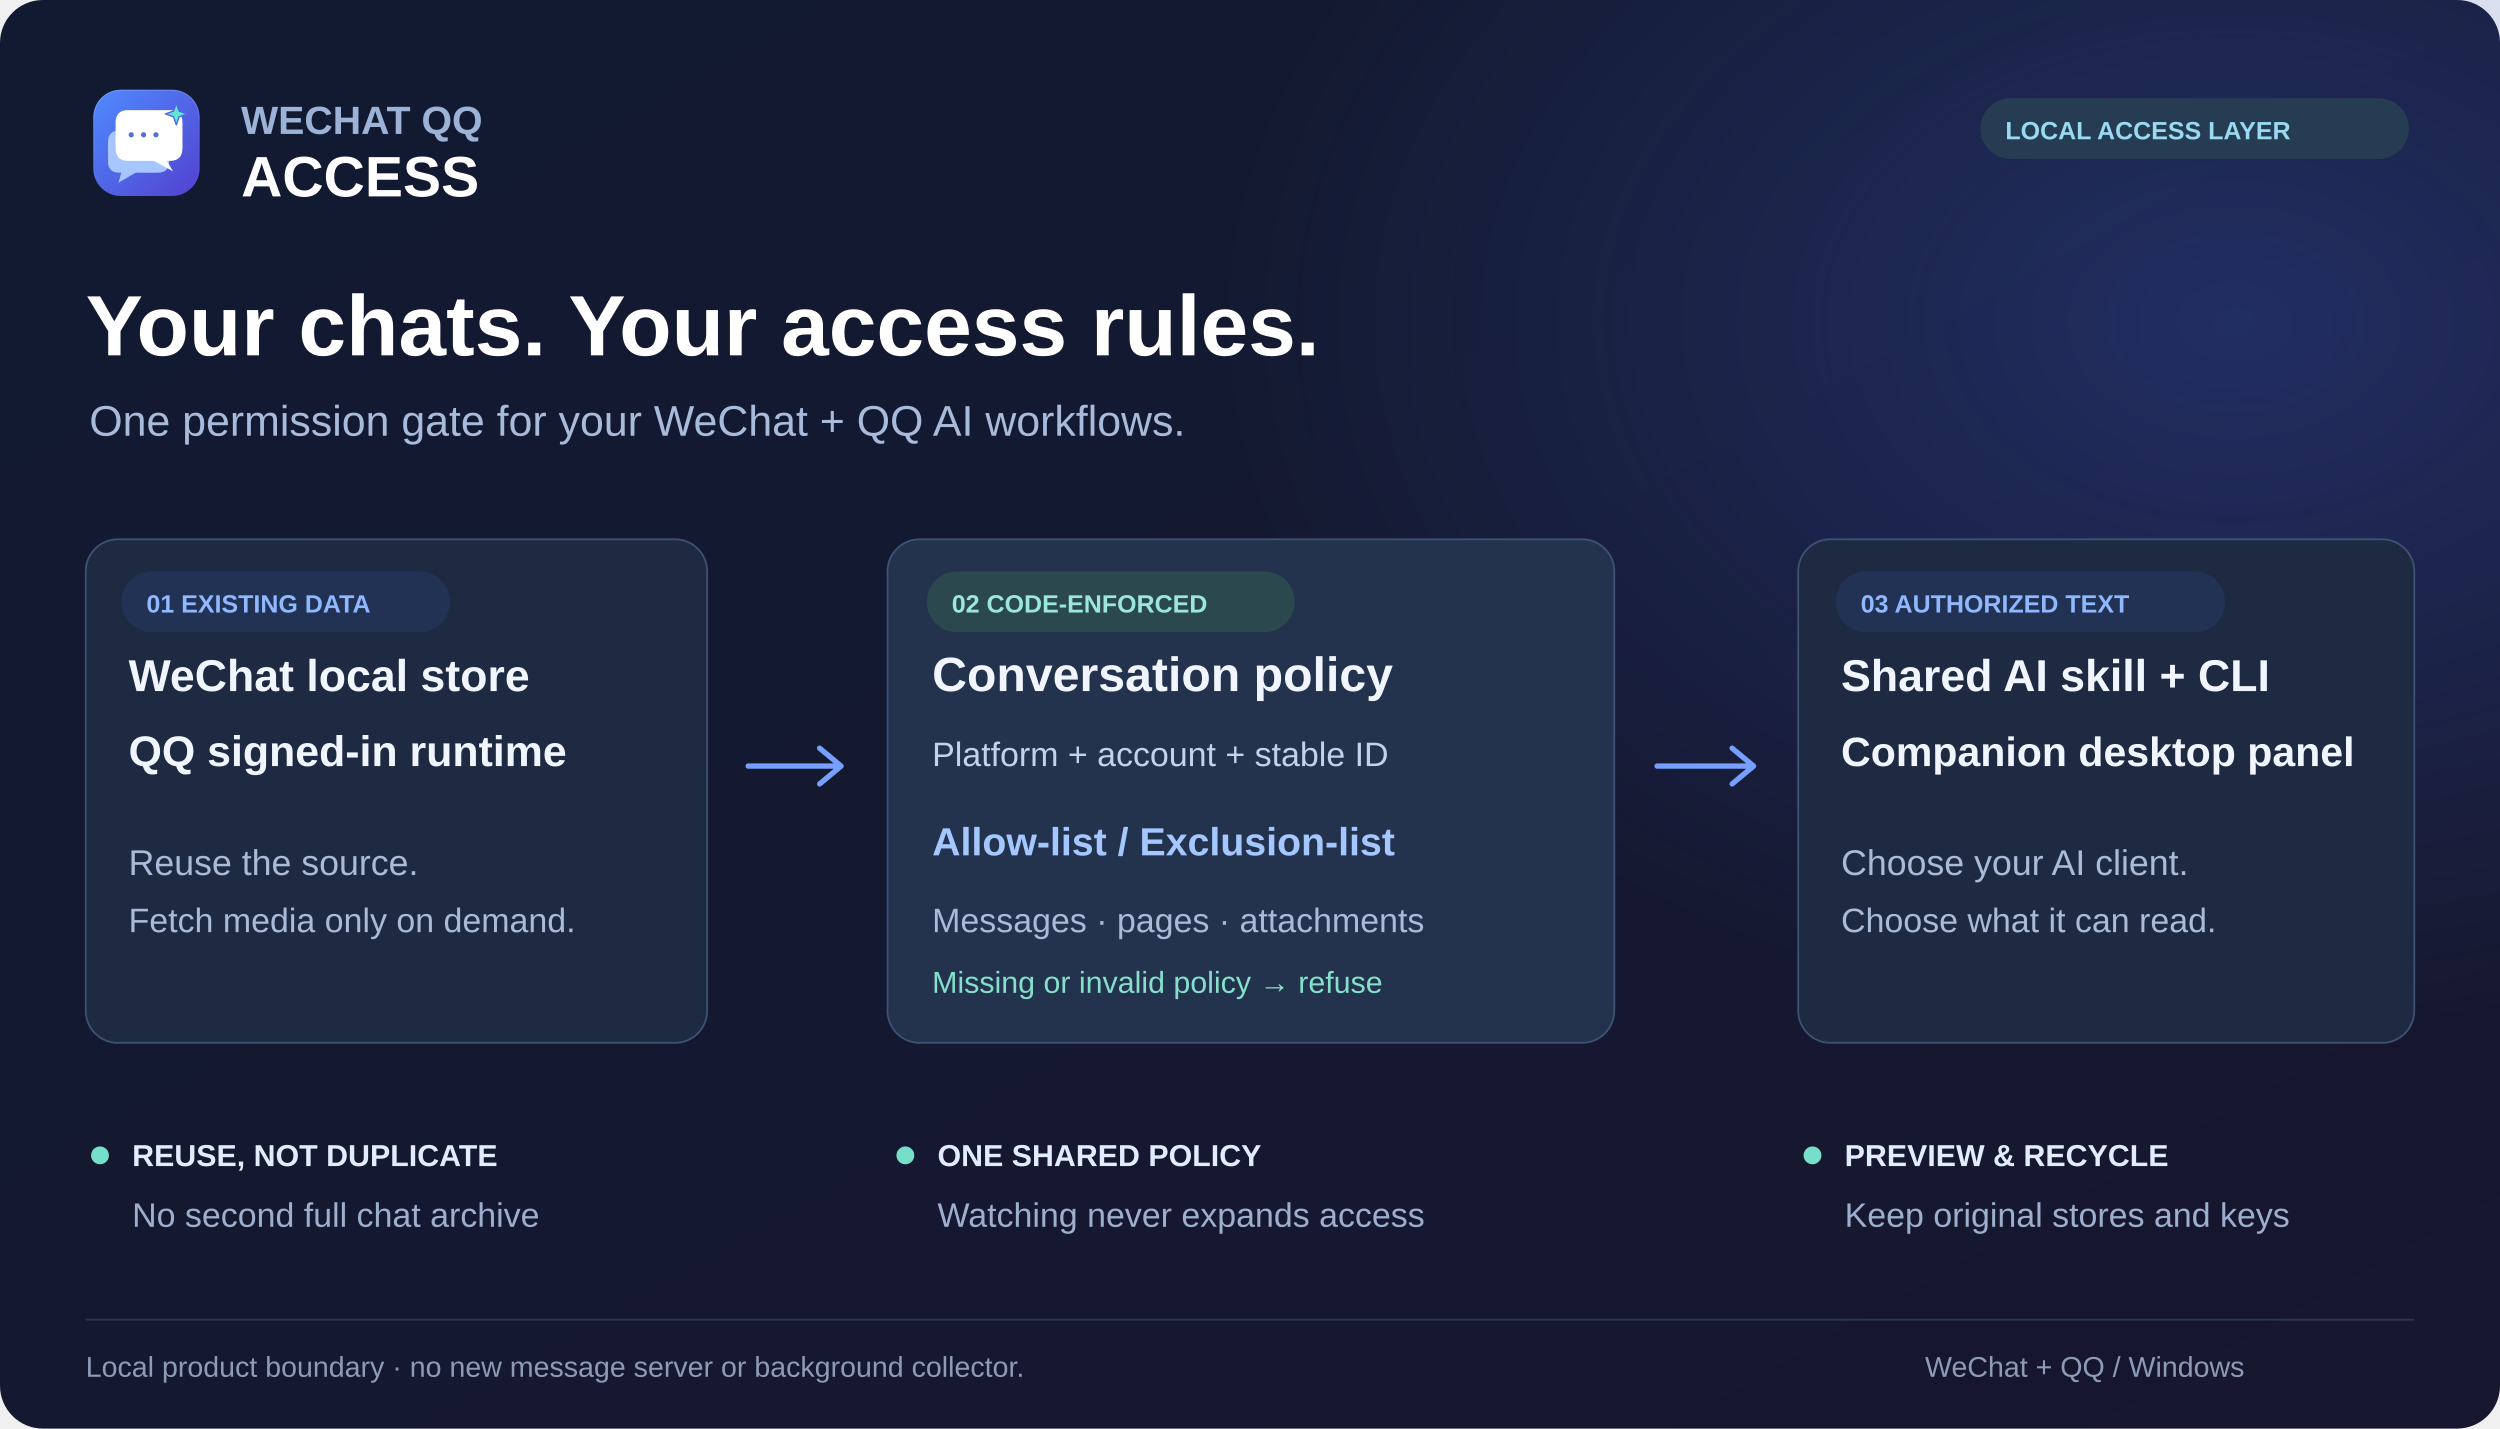
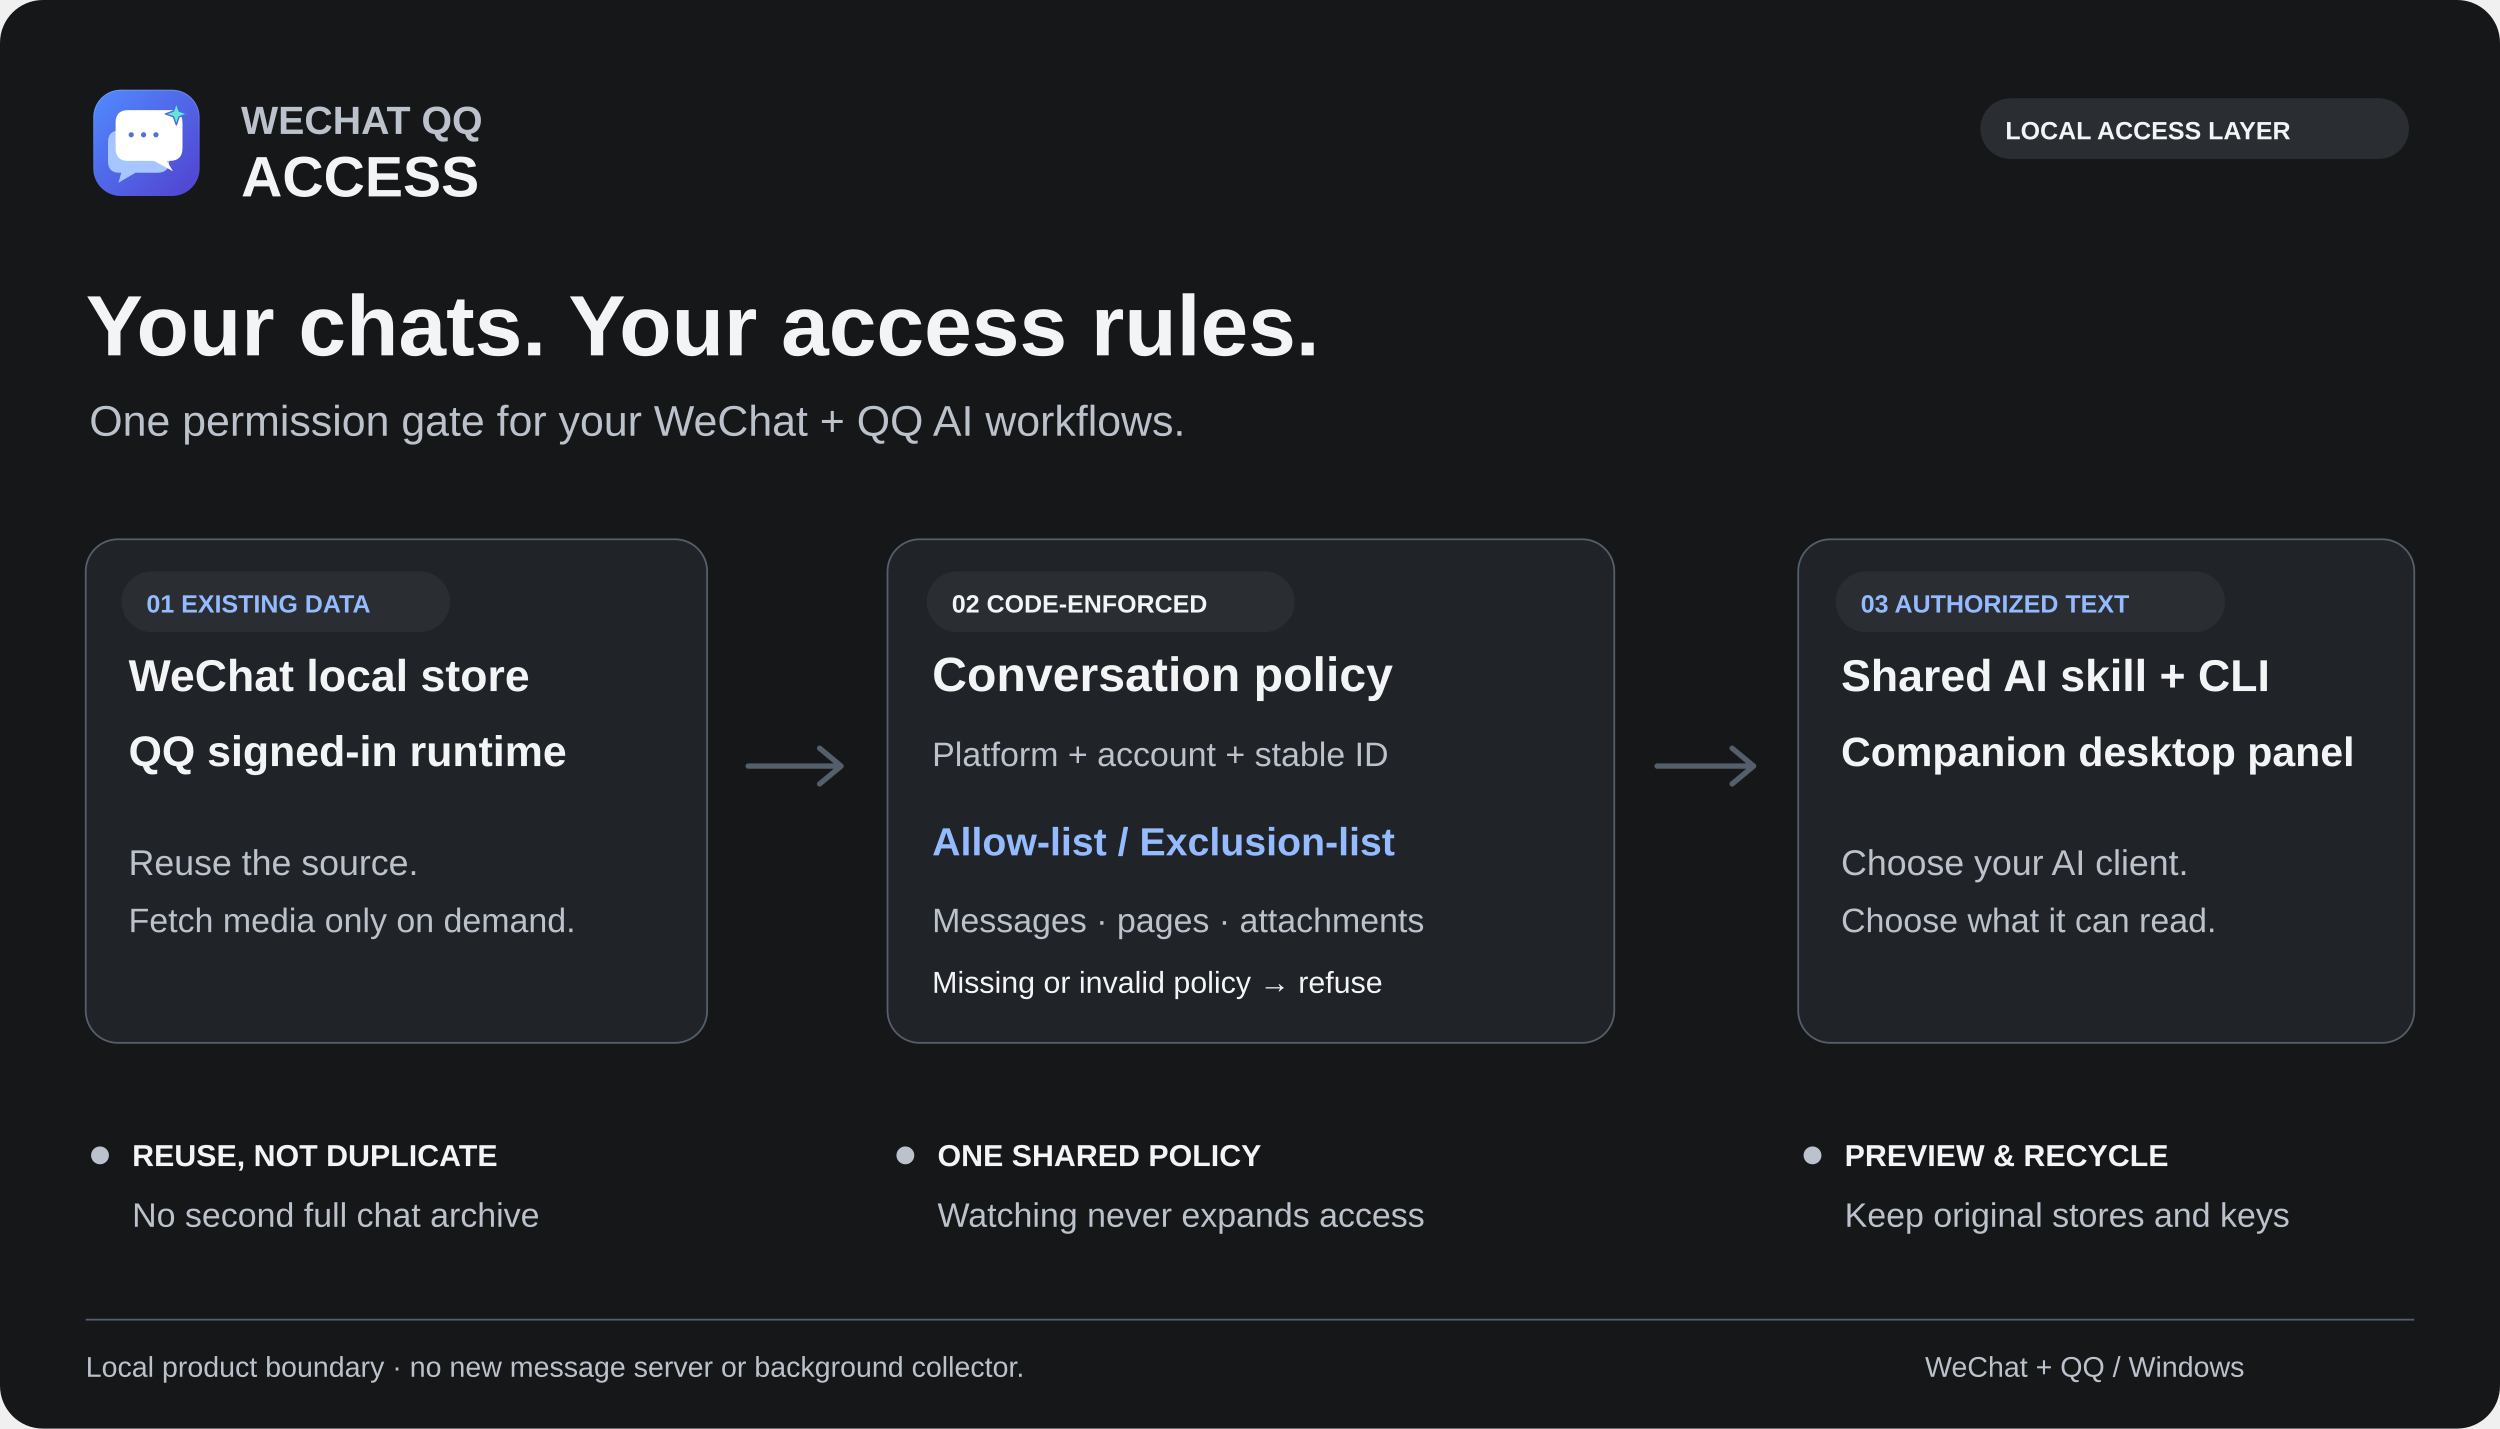
<svg xmlns="http://www.w3.org/2000/svg" width="1400" height="800" viewBox="0 0 1400 800" role="img" aria-labelledby="title desc">
  <defs>
    <linearGradient id="bg" x2="1" y2="1">
-       <stop stop-color="#111a31" />
-       <stop offset="1" stop-color="#17172f" />
+       <stop stop-color="#151719" />
+       <stop offset="1" stop-color="#151719" />
    </linearGradient>
    <linearGradient id="brand" x2="1" y2="1">
-       <stop stop-color="#498dff" />
-       <stop offset="1" stop-color="#7958ee" />
+       <stop stop-color="#94baff" />
+       <stop offset="1" stop-color="#94baff" />
    </linearGradient>
    <linearGradient id="bright" x2="1" y2="0">
-       <stop stop-color="#83b6ff" />
-       <stop offset="1" stop-color="#c2b1ff" />
+       <stop stop-color="#f3f4f6" />
+       <stop offset="1" stop-color="#f3f4f6" />
    </linearGradient>
    <radialGradient id="glow">
-       <stop stop-color="#476cf0" stop-opacity=".26" />
+       <stop stop-color="#476cf0" stop-opacity="0" />
      <stop offset="1" stop-color="#476cf0" stop-opacity="0" />
    </radialGradient>
    <linearGradient id="tile" x1="0" y1="0" x2="1" y2="1">
      <stop stop-color="#508bff" />
      <stop offset="1" stop-color="#5141cf" />
    </linearGradient>
    <linearGradient id="sheen" x1="0" y1="0" x2="0" y2="1">
      <stop stop-color="#ffffff" stop-opacity=".20" />
      <stop offset="1" stop-color="#ffffff" stop-opacity="0" />
    </linearGradient>
  </defs>
  <g font-family="Segoe UI,Arial,Helvetica,sans-serif">
    <rect x="0" y="0" width="1400" height="800" rx="24" fill="url(#bg)" />
    <ellipse cx="1250" cy="180" rx="570" ry="400" fill="url(#glow)" />
    <g transform="translate(48 46) scale(0.265625)" data-brand="true">
      <rect x="16" y="16" width="224" height="224" rx="58" fill="url(#tile)" />
      <rect x="17" y="17" width="222" height="222" rx="57" fill="none" stroke="url(#sheen)" stroke-width="2" />
      <path d="M 71 102 H 151 Q 176 102 176 127 V 167 Q 176 191 151 191 H 105 L 69 212 L 75 191 H 71 Q 47 191 47 167 V 127 Q 47 102 71 102 Z" fill="#a7c5ff" />
      <path d="M 89 59 H 177 Q 204 59 204 86 V 139 Q 204 166 177 166 H 171 L 184 188 L 144 166 H 89 Q 63 166 63 139 V 86 Q 63 59 89 59 Z" fill="#ffffff" />
      <circle cx="96" cy="111" r="5.5" fill="#5270d8" />
      <circle cx="122" cy="111" r="5.5" fill="#5270d8" />
      <circle cx="148" cy="111" r="5.5" fill="#5270d8" />
      <polygon points="191,44 197,61 214,67 197,73 191,90 185,73 168,67 185,61" fill="#61e8d5" stroke="#5267e7" stroke-width="3" stroke-linejoin="round" />
    </g>
-     <text x="135" y="75" font-size="22" font-weight="600" fill="#9cb2d6">WECHAT QQ</text>
-     <text x="135" y="110" font-size="32" font-weight="700" fill="#fff">ACCESS</text>
-     <rect x="1109" y="55" width="240" height="34" rx="17" fill="#253c52" />
-     <text x="1123" y="78" font-size="14" font-weight="600" fill="#99d9f1">LOCAL ACCESS LAYER</text>
-     <text x="48" y="199" font-size="48" font-weight="700" fill="#fff">Your chats. Your access rules.</text>
-     <text x="50" y="244" font-size="24" font-weight="400" fill="#a9bbda">One permission gate for your WeChat + QQ AI workflows.</text>
-     <rect x="48" y="302" width="348" height="282" rx="18" fill="#1d2a42" stroke="#3d5274" stroke-width="1" />
-     <rect x="497" y="302" width="407" height="282" rx="18" fill="#23334e" stroke="#3d5274" stroke-width="1" />
-     <rect x="1007" y="302" width="345" height="282" rx="18" fill="#1d2a42" stroke="#3d5274" stroke-width="1" />
-     <rect x="68" y="320" width="184" height="34" rx="17" fill="#213254" />
-     <text x="82" y="343" font-size="14" font-weight="600" fill="#8fb8ff">01  EXISTING DATA</text>
-     <text x="72" y="387" font-size="25" font-weight="600" fill="#f0f5ff">WeChat local store</text>
-     <text x="72" y="429" font-size="24" font-weight="600" fill="#f0f5ff">QQ signed-in runtime</text>
-     <text x="72" y="490" font-size="20" font-weight="400" fill="#a9bbd8">Reuse the source.</text>
-     <text x="72" y="522" font-size="19" font-weight="400" fill="#a9bbd8">Fetch media only on demand.</text>
-     <path d="M419 429H470M459 419l12 10l-12 10" fill="none" stroke="#769fff" stroke-width="3" stroke-linecap="round" stroke-linejoin="round" />
-     <rect x="519" y="320" width="206" height="34" rx="17" fill="#2b484e" />
-     <text x="533" y="343" font-size="14" font-weight="600" fill="#9be7df">02  CODE-ENFORCED</text>
-     <text x="522" y="387" font-size="27" font-weight="700" fill="#f0f5ff">Conversation policy</text>
-     <text x="522" y="429" font-size="19" font-weight="400" fill="#c1d2ee">Platform + account + stable ID</text>
-     <text x="522" y="479" font-size="22" font-weight="600" fill="#a5c7ff">Allow-list  /  Exclusion-list</text>
-     <text x="522" y="522" font-size="19" font-weight="400" fill="#a9bbd8">Messages · pages · attachments</text>
-     <text x="522" y="556" font-size="17" font-weight="400" fill="#85dfca">Missing or invalid policy → refuse</text>
-     <path d="M928 429H981M970 419l12 10l-12 10" fill="none" stroke="#769fff" stroke-width="3" stroke-linecap="round" stroke-linejoin="round" />
-     <rect x="1028" y="320" width="218" height="34" rx="17" fill="#213254" />
-     <text x="1042" y="343" font-size="14" font-weight="600" fill="#8fb8ff">03  AUTHORIZED TEXT</text>
-     <text x="1031" y="387" font-size="25" font-weight="600" fill="#f0f5ff">Shared AI skill + CLI</text>
-     <text x="1031" y="429" font-size="23" font-weight="600" fill="#f0f5ff">Companion desktop panel</text>
-     <text x="1031" y="490" font-size="20" font-weight="400" fill="#a9bbd8">Choose your AI client.</text>
-     <text x="1031" y="522" font-size="19" font-weight="400" fill="#a9bbd8">Choose what it can read.</text>
-     <circle cx="56" cy="647" r="5" fill="#75dfca" />
-     <text x="74" y="653" font-size="17" font-weight="700" fill="#e2ecff">REUSE, NOT DUPLICATE</text>
-     <text x="74" y="687" font-size="19" font-weight="400" fill="#9eafce">No second full chat archive</text>
-     <circle cx="507" cy="647" r="5" fill="#75dfca" />
-     <text x="525" y="653" font-size="17" font-weight="700" fill="#e2ecff">ONE SHARED POLICY</text>
-     <text x="525" y="687" font-size="19" font-weight="400" fill="#9eafce">Watching never expands access</text>
-     <circle cx="1015" cy="647" r="5" fill="#75dfca" />
-     <text x="1033" y="653" font-size="17" font-weight="700" fill="#e2ecff">PREVIEW &amp; RECYCLE</text>
-     <text x="1033" y="687" font-size="19" font-weight="400" fill="#9eafce">Keep original stores and keys</text>
-     <path d="M48 739H1352" fill="none" stroke="#2b3750" stroke-width="1" />
-     <text x="48" y="771" font-size="16" font-weight="400" fill="#8d9bb7">Local product boundary · no new message server or background collector.</text>
-     <text x="1078" y="771" font-size="16" font-weight="400" fill="#8d9bb7">WeChat + QQ  /  Windows</text>
+     <text x="135" y="75" font-size="22" font-weight="600" fill="#bcc2cb">WECHAT QQ</text>
+     <text x="135" y="110" font-size="32" font-weight="700" fill="#f3f4f6">ACCESS</text>
+     <rect x="1109" y="55" width="240" height="34" rx="17" fill="#2a2e33" />
+     <text x="1123" y="78" font-size="14" font-weight="600" fill="#f3f4f6">LOCAL ACCESS LAYER</text>
+     <text x="48" y="199" font-size="48" font-weight="700" fill="#f3f4f6">Your chats. Your access rules.</text>
+     <text x="50" y="244" font-size="24" font-weight="400" fill="#bcc2cb">One permission gate for your WeChat + QQ AI workflows.</text>
+     <rect x="48" y="302" width="348" height="282" rx="18" fill="#202327" stroke="#555f6c" stroke-width="1" />
+     <rect x="497" y="302" width="407" height="282" rx="18" fill="#202327" stroke="#555f6c" stroke-width="1" />
+     <rect x="1007" y="302" width="345" height="282" rx="18" fill="#202327" stroke="#555f6c" stroke-width="1" />
+     <rect x="68" y="320" width="184" height="34" rx="17" fill="#2a2e33" />
+     <text x="82" y="343" font-size="14" font-weight="600" fill="#94baff">01  EXISTING DATA</text>
+     <text x="72" y="387" font-size="25" font-weight="600" fill="#f3f4f6">WeChat local store</text>
+     <text x="72" y="429" font-size="24" font-weight="600" fill="#f3f4f6">QQ signed-in runtime</text>
+     <text x="72" y="490" font-size="20" font-weight="400" fill="#bcc2cb">Reuse the source.</text>
+     <text x="72" y="522" font-size="19" font-weight="400" fill="#bcc2cb">Fetch media only on demand.</text>
+     <path d="M419 429H470M459 419l12 10l-12 10" fill="none" stroke="#555f6c" stroke-width="3" stroke-linecap="round" stroke-linejoin="round" />
+     <rect x="519" y="320" width="206" height="34" rx="17" fill="#2a2e33" />
+     <text x="533" y="343" font-size="14" font-weight="600" fill="#f3f4f6">02  CODE-ENFORCED</text>
+     <text x="522" y="387" font-size="27" font-weight="700" fill="#f3f4f6">Conversation policy</text>
+     <text x="522" y="429" font-size="19" font-weight="400" fill="#bcc2cb">Platform + account + stable ID</text>
+     <text x="522" y="479" font-size="22" font-weight="600" fill="#94baff">Allow-list  /  Exclusion-list</text>
+     <text x="522" y="522" font-size="19" font-weight="400" fill="#bcc2cb">Messages · pages · attachments</text>
+     <text x="522" y="556" font-size="17" font-weight="400" fill="#f3f4f6">Missing or invalid policy → refuse</text>
+     <path d="M928 429H981M970 419l12 10l-12 10" fill="none" stroke="#555f6c" stroke-width="3" stroke-linecap="round" stroke-linejoin="round" />
+     <rect x="1028" y="320" width="218" height="34" rx="17" fill="#2a2e33" />
+     <text x="1042" y="343" font-size="14" font-weight="600" fill="#94baff">03  AUTHORIZED TEXT</text>
+     <text x="1031" y="387" font-size="25" font-weight="600" fill="#f3f4f6">Shared AI skill + CLI</text>
+     <text x="1031" y="429" font-size="23" font-weight="600" fill="#f3f4f6">Companion desktop panel</text>
+     <text x="1031" y="490" font-size="20" font-weight="400" fill="#bcc2cb">Choose your AI client.</text>
+     <text x="1031" y="522" font-size="19" font-weight="400" fill="#bcc2cb">Choose what it can read.</text>
+     <circle cx="56" cy="647" r="5" fill="#bcc2cb" />
+     <text x="74" y="653" font-size="17" font-weight="700" fill="#f3f4f6">REUSE, NOT DUPLICATE</text>
+     <text x="74" y="687" font-size="19" font-weight="400" fill="#bcc2cb">No second full chat archive</text>
+     <circle cx="507" cy="647" r="5" fill="#bcc2cb" />
+     <text x="525" y="653" font-size="17" font-weight="700" fill="#f3f4f6">ONE SHARED POLICY</text>
+     <text x="525" y="687" font-size="19" font-weight="400" fill="#bcc2cb">Watching never expands access</text>
+     <circle cx="1015" cy="647" r="5" fill="#bcc2cb" />
+     <text x="1033" y="653" font-size="17" font-weight="700" fill="#f3f4f6">PREVIEW &amp; RECYCLE</text>
+     <text x="1033" y="687" font-size="19" font-weight="400" fill="#bcc2cb">Keep original stores and keys</text>
+     <path d="M48 739H1352" fill="none" stroke="#555f6c" stroke-width="1" />
+     <text x="48" y="771" font-size="16" font-weight="400" fill="#bcc2cb">Local product boundary · no new message server or background collector.</text>
+     <text x="1078" y="771" font-size="16" font-weight="400" fill="#bcc2cb">WeChat + QQ  /  Windows</text>
  </g>
</svg>
